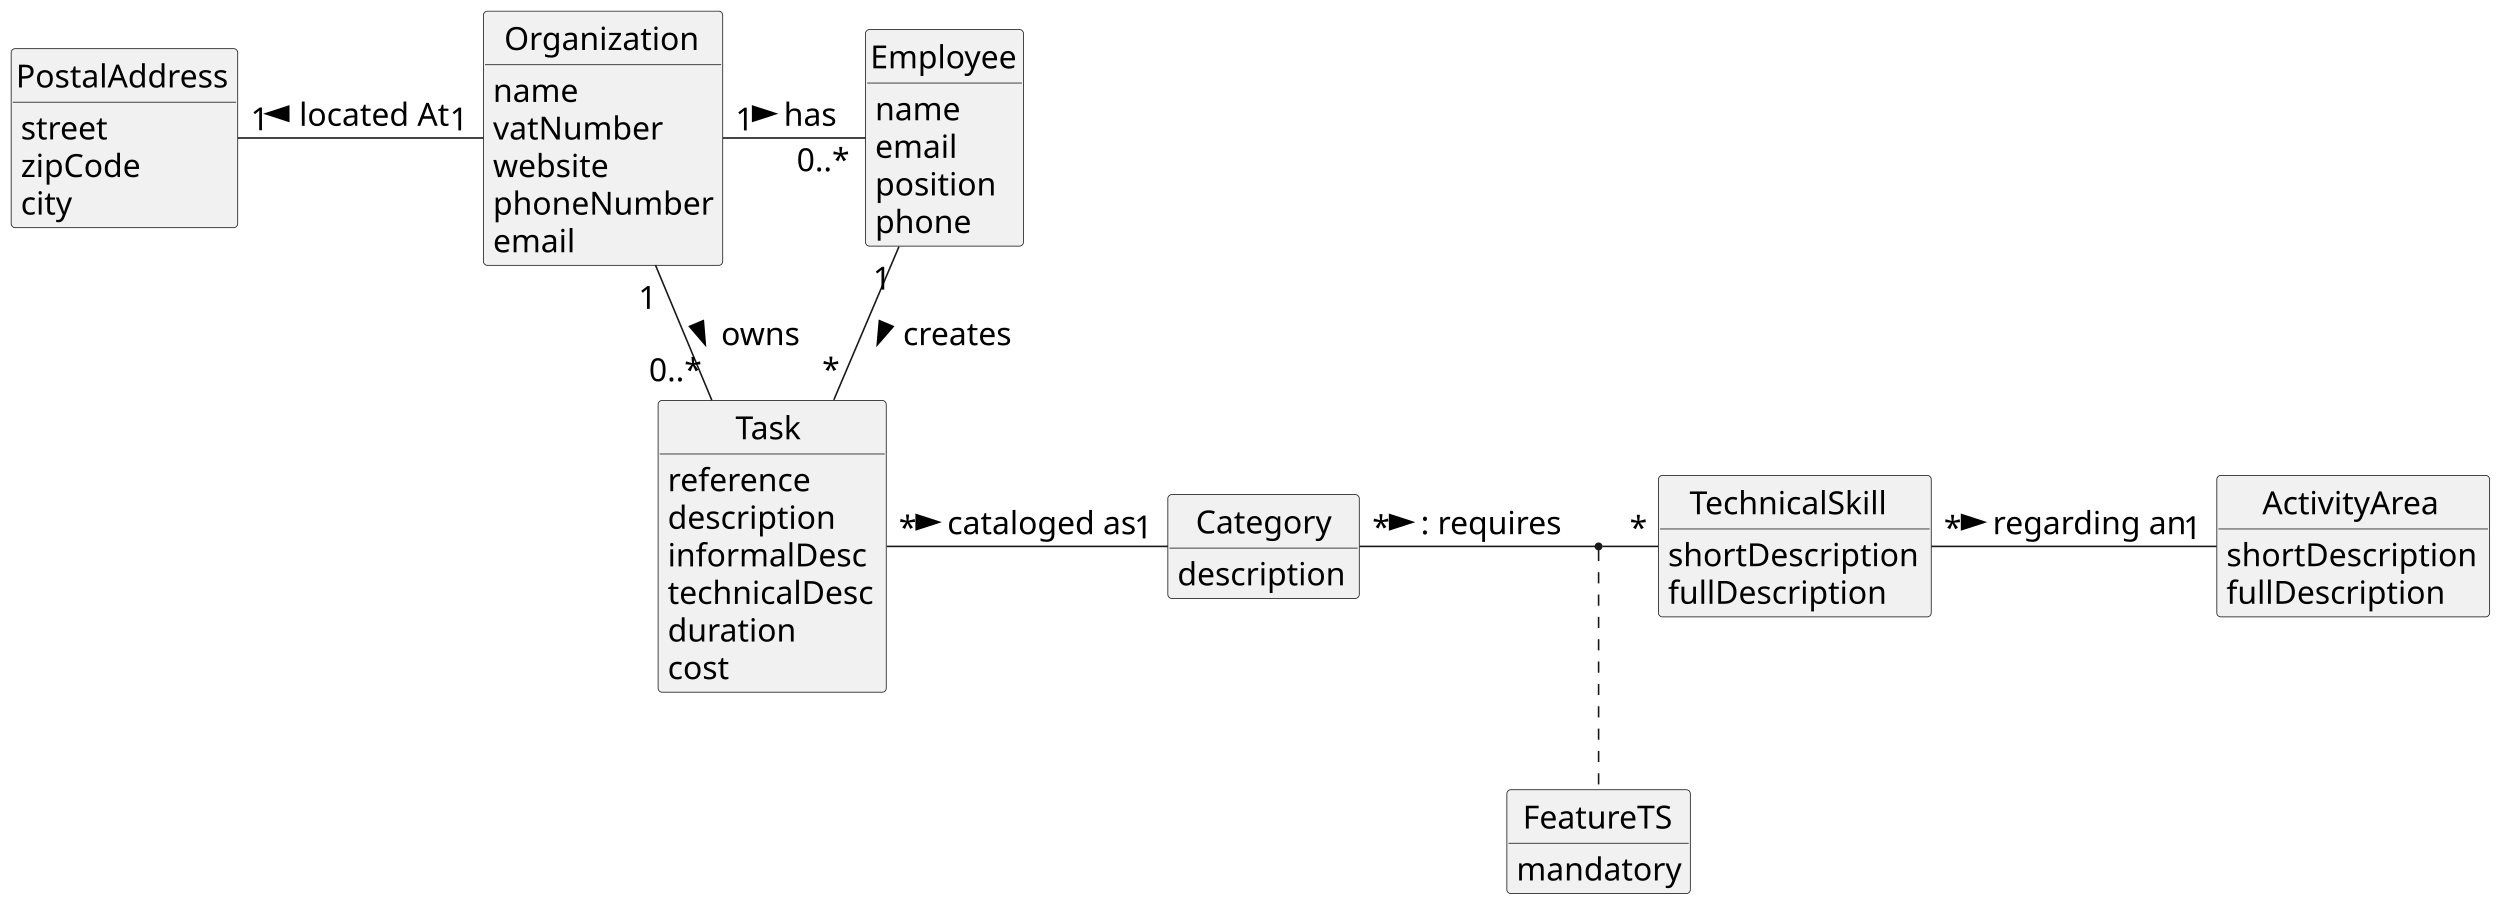
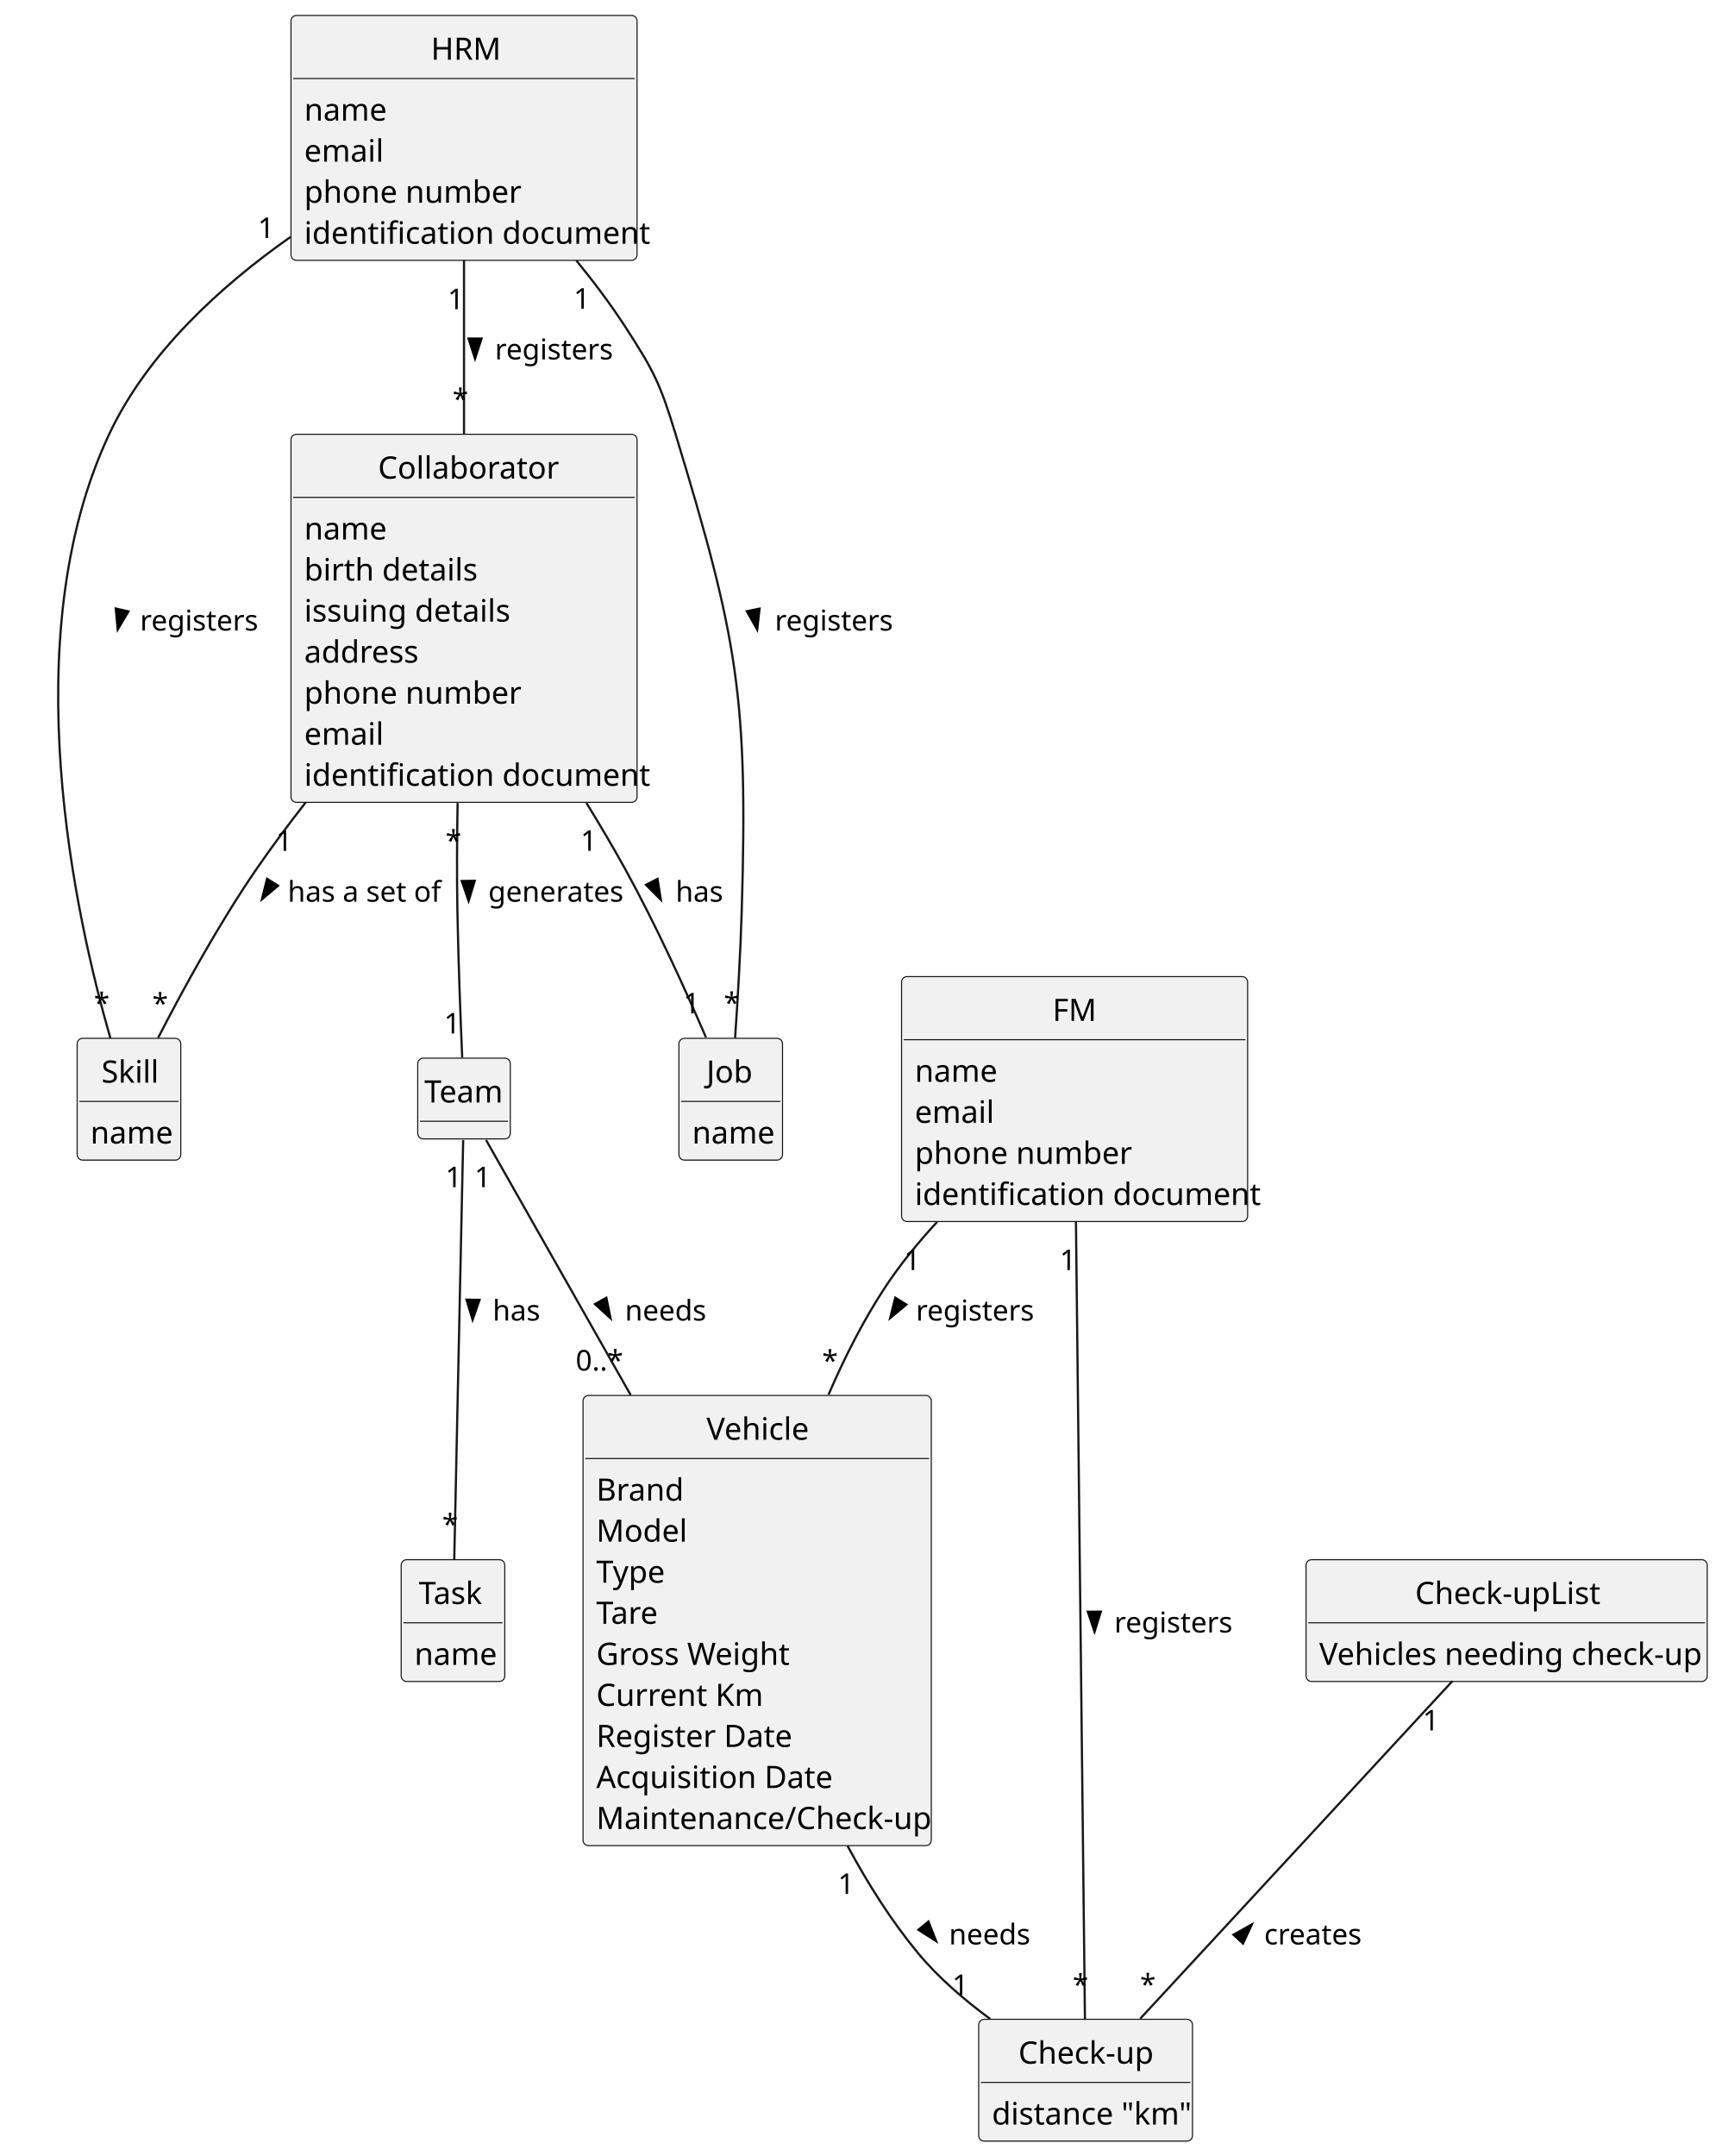
- <svg xmlns="http://www.w3.org/2000/svg" contentStyleType="text/css" height="567px" preserveAspectRatio="none" style="width:1567px;height:567px;background:#FFFFFF;" version="1.1" viewBox="0 0 1567 567" width="1567px" zoomAndPan="magnify">
+ <svg xmlns="http://www.w3.org/2000/svg" contentStyleType="text/css" height="978px" preserveAspectRatio="none" style="width:781px;height:978px;background:#FFFFFF;" version="1.1" viewBox="0 0 781 978" width="781px" zoomAndPan="magnify">
  <defs />
  <g>
-     <g id="elem_Organization">
-       <rect codeLine="16" fill="#F1F1F1" height="159.328" id="Organization" rx="2.5" ry="2.5" style="stroke:#181818;stroke-width:0.5;" width="150" x="303" y="7" />
-       <text fill="#000000" font-family="sans-serif" font-size="20" lengthAdjust="spacing" textLength="124" x="316" y="31.336">Organization</text>
-       <line style="stroke:#181818;stroke-width:0.5;" x1="304" x2="452" y1="40.555" y2="40.555" />
-       <text fill="#000000" font-family="sans-serif" font-size="20" lengthAdjust="spacing" textLength="53" x="309" y="63.891">name</text>
-       <text fill="#000000" font-family="sans-serif" font-size="20" lengthAdjust="spacing" textLength="106" x="309" y="87.445">vatNumber</text>
-       <text fill="#000000" font-family="sans-serif" font-size="20" lengthAdjust="spacing" textLength="73" x="309" y="111">website</text>
-       <text fill="#000000" font-family="sans-serif" font-size="20" lengthAdjust="spacing" textLength="138" x="309" y="134.555">phoneNumber</text>
-       <text fill="#000000" font-family="sans-serif" font-size="20" lengthAdjust="spacing" textLength="53" x="309" y="158.109">email</text>
+     <g id="elem_HRM">
+       <rect codeLine="16" fill="#F1F1F1" height="111.106" id="HRM" rx="2.5" ry="2.5" style="stroke:#181818;stroke-width:0.5;" width="157" x="132.01" y="7" />
+       <text fill="#000000" font-family="sans-serif" font-size="14" lengthAdjust="spacing" textLength="30" x="195.51" y="27.107">HRM</text>
+       <line style="stroke:#181818;stroke-width:0.5;" x1="133.01" x2="288.01" y1="35.621" y2="35.621" />
+       <text fill="#000000" font-family="sans-serif" font-size="14" lengthAdjust="spacing" textLength="35" x="138.01" y="54.728">name</text>
+       <text fill="#000000" font-family="sans-serif" font-size="14" lengthAdjust="spacing" textLength="33" x="138.01" y="73.35">email</text>
+       <text fill="#000000" font-family="sans-serif" font-size="14" lengthAdjust="spacing" textLength="92" x="138.01" y="91.971">phone number</text>
+       <text fill="#000000" font-family="sans-serif" font-size="14" lengthAdjust="spacing" textLength="145" x="138.01" y="110.592">identification document</text>
+     </g>
+     <g id="elem_FM">
+       <rect codeLine="23" fill="#F1F1F1" height="111.106" id="FM" rx="2.5" ry="2.5" style="stroke:#181818;stroke-width:0.5;" width="157" x="409.01" y="443" />
+       <text fill="#000000" font-family="sans-serif" font-size="14" lengthAdjust="spacing" textLength="20" x="477.51" y="463.107">FM</text>
+       <line style="stroke:#181818;stroke-width:0.5;" x1="410.01" x2="565.01" y1="471.621" y2="471.621" />
+       <text fill="#000000" font-family="sans-serif" font-size="14" lengthAdjust="spacing" textLength="35" x="415.01" y="490.728">name</text>
+       <text fill="#000000" font-family="sans-serif" font-size="14" lengthAdjust="spacing" textLength="33" x="415.01" y="509.35">email</text>
+       <text fill="#000000" font-family="sans-serif" font-size="14" lengthAdjust="spacing" textLength="92" x="415.01" y="527.971">phone number</text>
+       <text fill="#000000" font-family="sans-serif" font-size="14" lengthAdjust="spacing" textLength="145" x="415.01" y="546.592">identification document</text>
+     </g>
+     <g id="elem_Skill">
+       <rect codeLine="30" fill="#F1F1F1" height="55.242" id="Skill" rx="2.5" ry="2.5" style="stroke:#181818;stroke-width:0.5;" width="47" x="35.01" y="471" />
+       <text fill="#000000" font-family="sans-serif" font-size="14" lengthAdjust="spacing" textLength="25" x="46.01" y="491.107">Skill</text>
+       <line style="stroke:#181818;stroke-width:0.5;" x1="36.01" x2="81.01" y1="499.621" y2="499.621" />
+       <text fill="#000000" font-family="sans-serif" font-size="14" lengthAdjust="spacing" textLength="35" x="41.01" y="518.729">name</text>
+     </g>
+     <g id="elem_Job">
+       <rect codeLine="34" fill="#F1F1F1" height="55.242" id="Job" rx="2.5" ry="2.5" style="stroke:#181818;stroke-width:0.5;" width="47" x="308.01" y="471" />
+       <text fill="#000000" font-family="sans-serif" font-size="14" lengthAdjust="spacing" textLength="22" x="320.51" y="491.107">Job</text>
+       <line style="stroke:#181818;stroke-width:0.5;" x1="309.01" x2="354.01" y1="499.621" y2="499.621" />
+       <text fill="#000000" font-family="sans-serif" font-size="14" lengthAdjust="spacing" textLength="35" x="314.01" y="518.729">name</text>
+     </g>
+     <g id="elem_Collaborator">
+       <rect codeLine="38" fill="#F1F1F1" height="166.969" id="Collaborator" rx="2.5" ry="2.5" style="stroke:#181818;stroke-width:0.5;" width="157" x="132.01" y="197" />
+       <text fill="#000000" font-family="sans-serif" font-size="14" lengthAdjust="spacing" textLength="78" x="171.51" y="217.107">Collaborator</text>
+       <line style="stroke:#181818;stroke-width:0.5;" x1="133.01" x2="288.01" y1="225.621" y2="225.621" />
+       <text fill="#000000" font-family="sans-serif" font-size="14" lengthAdjust="spacing" textLength="35" x="138.01" y="244.728">name</text>
+       <text fill="#000000" font-family="sans-serif" font-size="14" lengthAdjust="spacing" textLength="73" x="138.01" y="263.35">birth details</text>
+       <text fill="#000000" font-family="sans-serif" font-size="14" lengthAdjust="spacing" textLength="89" x="138.01" y="281.971">issuing details</text>
+       <text fill="#000000" font-family="sans-serif" font-size="14" lengthAdjust="spacing" textLength="51" x="138.01" y="300.592">address</text>
+       <text fill="#000000" font-family="sans-serif" font-size="14" lengthAdjust="spacing" textLength="92" x="138.01" y="319.213">phone number</text>
+       <text fill="#000000" font-family="sans-serif" font-size="14" lengthAdjust="spacing" textLength="33" x="138.01" y="337.834">email</text>
+       <text fill="#000000" font-family="sans-serif" font-size="14" lengthAdjust="spacing" textLength="145" x="138.01" y="356.455">identification document</text>
+     </g>
+     <g id="elem_Team">
+       <rect codeLine="48" fill="#F1F1F1" height="36.621" id="Team" rx="2.5" ry="2.5" style="stroke:#181818;stroke-width:0.5;" width="42" x="189.51" y="480" />
+       <text fill="#000000" font-family="sans-serif" font-size="14" lengthAdjust="spacing" textLength="36" x="192.51" y="500.107">Team</text>
+       <line style="stroke:#181818;stroke-width:0.5;" x1="190.51" x2="230.51" y1="508.621" y2="508.621" />
    </g>
    <g id="elem_Task">
-       <rect codeLine="24" fill="#F1F1F1" height="182.883" id="Task" rx="2.5" ry="2.5" style="stroke:#181818;stroke-width:0.5;" width="143" x="412.5" y="251" />
-       <text fill="#000000" font-family="sans-serif" font-size="20" lengthAdjust="spacing" textLength="46" x="461" y="275.336">Task</text>
-       <line style="stroke:#181818;stroke-width:0.5;" x1="413.5" x2="554.5" y1="284.555" y2="284.555" />
-       <text fill="#000000" font-family="sans-serif" font-size="20" lengthAdjust="spacing" textLength="89" x="418.5" y="307.891">reference</text>
-       <text fill="#000000" font-family="sans-serif" font-size="20" lengthAdjust="spacing" textLength="108" x="418.5" y="331.445">description</text>
-       <text fill="#000000" font-family="sans-serif" font-size="20" lengthAdjust="spacing" textLength="127" x="418.5" y="355">informalDesc</text>
-       <text fill="#000000" font-family="sans-serif" font-size="20" lengthAdjust="spacing" textLength="131" x="418.5" y="378.555">technicalDesc</text>
-       <text fill="#000000" font-family="sans-serif" font-size="20" lengthAdjust="spacing" textLength="81" x="418.5" y="402.109">duration</text>
-       <text fill="#000000" font-family="sans-serif" font-size="20" lengthAdjust="spacing" textLength="39" x="418.5" y="425.664">cost</text>
+       <rect codeLine="50" fill="#F1F1F1" height="55.242" id="Task" rx="2.5" ry="2.5" style="stroke:#181818;stroke-width:0.5;" width="47" x="182.01" y="707.5" />
+       <text fill="#000000" font-family="sans-serif" font-size="14" lengthAdjust="spacing" textLength="31" x="190.01" y="727.607">Task</text>
+       <line style="stroke:#181818;stroke-width:0.5;" x1="183.01" x2="228.01" y1="736.121" y2="736.121" />
+       <text fill="#000000" font-family="sans-serif" font-size="14" lengthAdjust="spacing" textLength="35" x="188.01" y="755.229">name</text>
    </g>
-     <g id="elem_Category">
-       <rect codeLine="33" fill="#F1F1F1" height="65.109" id="Category" rx="2.5" ry="2.5" style="stroke:#181818;stroke-width:0.5;" width="120" x="732" y="310" />
-       <text fill="#000000" font-family="sans-serif" font-size="20" lengthAdjust="spacing" textLength="85" x="749.5" y="334.336">Category</text>
-       <line style="stroke:#181818;stroke-width:0.5;" x1="733" x2="851" y1="343.555" y2="343.555" />
-       <text fill="#000000" font-family="sans-serif" font-size="20" lengthAdjust="spacing" textLength="108" x="738" y="366.891">description</text>
+     <g id="elem_Vehicle">
+       <rect codeLine="54" fill="#F1F1F1" height="204.211" id="Vehicle" rx="2.5" ry="2.5" style="stroke:#181818;stroke-width:0.5;" width="158" x="264.51" y="633" />
+       <text fill="#000000" font-family="sans-serif" font-size="14" lengthAdjust="spacing" textLength="46" x="320.51" y="653.107">Vehicle</text>
+       <line style="stroke:#181818;stroke-width:0.5;" x1="265.51" x2="421.51" y1="661.621" y2="661.621" />
+       <text fill="#000000" font-family="sans-serif" font-size="14" lengthAdjust="spacing" textLength="38" x="270.51" y="680.729">Brand</text>
+       <text fill="#000000" font-family="sans-serif" font-size="14" lengthAdjust="spacing" textLength="38" x="270.51" y="699.35">Model</text>
+       <text fill="#000000" font-family="sans-serif" font-size="14" lengthAdjust="spacing" textLength="32" x="270.51" y="717.971">Type</text>
+       <text fill="#000000" font-family="sans-serif" font-size="14" lengthAdjust="spacing" textLength="30" x="270.51" y="736.592">Tare</text>
+       <text fill="#000000" font-family="sans-serif" font-size="14" lengthAdjust="spacing" textLength="86" x="270.51" y="755.213">Gross Weight</text>
+       <text fill="#000000" font-family="sans-serif" font-size="14" lengthAdjust="spacing" textLength="72" x="270.51" y="773.834">Current Km</text>
+       <text fill="#000000" font-family="sans-serif" font-size="14" lengthAdjust="spacing" textLength="87" x="270.51" y="792.455">Register Date</text>
+       <text fill="#000000" font-family="sans-serif" font-size="14" lengthAdjust="spacing" textLength="102" x="270.51" y="811.076">Acquisition Date</text>
+       <text fill="#000000" font-family="sans-serif" font-size="14" lengthAdjust="spacing" textLength="146" x="270.51" y="829.697">Maintenance/Check-up</text>
    </g>
-     <g id="elem_Employee">
-       <rect codeLine="37" fill="#F1F1F1" height="135.773" id="Employee" rx="2.5" ry="2.5" style="stroke:#181818;stroke-width:0.5;" width="99" x="542.5" y="18.5" />
-       <text fill="#000000" font-family="sans-serif" font-size="20" lengthAdjust="spacing" textLength="93" x="545.5" y="42.836">Employee</text>
-       <line style="stroke:#181818;stroke-width:0.5;" x1="543.5" x2="640.5" y1="52.055" y2="52.055" />
-       <text fill="#000000" font-family="sans-serif" font-size="20" lengthAdjust="spacing" textLength="53" x="548.5" y="75.391">name</text>
-       <text fill="#000000" font-family="sans-serif" font-size="20" lengthAdjust="spacing" textLength="53" x="548.5" y="98.945">email</text>
-       <text fill="#000000" font-family="sans-serif" font-size="20" lengthAdjust="spacing" textLength="78" x="548.5" y="122.5">position</text>
-       <text fill="#000000" font-family="sans-serif" font-size="20" lengthAdjust="spacing" textLength="60" x="548.5" y="146.055">phone</text>
+     <g id="elem_Check-up">
+       <rect codeLine="66" fill="#F1F1F1" height="55.242" id="Check-up" rx="2.5" ry="2.5" style="stroke:#181818;stroke-width:0.5;" width="97" x="444.01" y="916" />
+       <text fill="#000000" font-family="sans-serif" font-size="14" lengthAdjust="spacing" textLength="61" x="462.01" y="936.107">Check-up</text>
+       <line style="stroke:#181818;stroke-width:0.5;" x1="445.01" x2="540.01" y1="944.621" y2="944.621" />
+       <text fill="#000000" font-family="sans-serif" font-size="14" lengthAdjust="spacing" textLength="85" x="450.01" y="963.729">distance "km"</text>
    </g>
-     <g id="elem_TechnicalSkill">
-       <rect codeLine="44" fill="#F1F1F1" height="88.664" id="TechnicalSkill" rx="2.5" ry="2.5" style="stroke:#181818;stroke-width:0.5;" width="171" x="1039.5" y="298" />
-       <text fill="#000000" font-family="sans-serif" font-size="20" lengthAdjust="spacing" textLength="132" x="1059" y="322.336">TechnicalSkill</text>
-       <line style="stroke:#181818;stroke-width:0.5;" x1="1040.5" x2="1209.5" y1="331.555" y2="331.555" />
-       <text fill="#000000" font-family="sans-serif" font-size="20" lengthAdjust="spacing" textLength="159" x="1045.5" y="354.891">shortDescription</text>
-       <text fill="#000000" font-family="sans-serif" font-size="20" lengthAdjust="spacing" textLength="141" x="1045.5" y="378.445">fullDescription</text>
+     <g id="elem_Check-upList">
+       <rect codeLine="70" fill="#F1F1F1" height="55.242" id="Check-upList" rx="2.5" ry="2.5" style="stroke:#181818;stroke-width:0.5;" width="182" x="592.51" y="707.5" />
+       <text fill="#000000" font-family="sans-serif" font-size="14" lengthAdjust="spacing" textLength="83" x="642.01" y="727.607">Check-upList</text>
+       <line style="stroke:#181818;stroke-width:0.5;" x1="593.51" x2="773.51" y1="736.121" y2="736.121" />
+       <text fill="#000000" font-family="sans-serif" font-size="14" lengthAdjust="spacing" textLength="170" x="598.51" y="755.229">Vehicles needing check-up</text>
    </g>
-     <g id="elem_ActivityArea">
-       <rect codeLine="49" fill="#F1F1F1" height="88.664" id="ActivityArea" rx="2.5" ry="2.5" style="stroke:#181818;stroke-width:0.5;" width="171" x="1389.5" y="298" />
-       <text fill="#000000" font-family="sans-serif" font-size="20" lengthAdjust="spacing" textLength="114" x="1418" y="322.336">ActivityArea</text>
-       <line style="stroke:#181818;stroke-width:0.5;" x1="1390.5" x2="1559.5" y1="331.555" y2="331.555" />
-       <text fill="#000000" font-family="sans-serif" font-size="20" lengthAdjust="spacing" textLength="159" x="1395.5" y="354.891">shortDescription</text>
-       <text fill="#000000" font-family="sans-serif" font-size="20" lengthAdjust="spacing" textLength="141" x="1395.5" y="378.445">fullDescription</text>
+     <g id="link_HRM_Skill">
+       <path codeLine="74" d="M131.83,107.46 C100.08,129.77 66.88,160.03 49.51,197 C6,289.59 34.39,416.55 50.09,470.97 " fill="none" id="HRM-Skill" style="stroke:#181818;stroke-width:1.0;" />
+       <polygon fill="#000000" points="53.413,285.524,58.265,277.344,52.53,276.054,53.413,285.524" style="stroke:#000000;stroke-width:1.0;" />
+       <text fill="#000000" font-family="sans-serif" font-size="13" lengthAdjust="spacing" textLength="50" x="63.51" y="286.028">registers</text>
+       <text fill="#000000" font-family="sans-serif" font-size="13" lengthAdjust="spacing" textLength="7" x="116.997" y="107.972">1</text>
+       <text fill="#000000" font-family="sans-serif" font-size="13" lengthAdjust="spacing" textLength="5" x="42.565" y="459.672">*</text>
    </g>
-     <g id="elem_FeatureTS">
-       <rect codeLine="54" fill="#F1F1F1" height="65.109" id="FeatureTS" rx="2.5" ry="2.5" style="stroke:#181818;stroke-width:0.5;" width="115" x="944.5" y="495" />
-       <text fill="#000000" font-family="sans-serif" font-size="20" lengthAdjust="spacing" textLength="95" x="954.5" y="519.336">FeatureTS</text>
-       <line style="stroke:#181818;stroke-width:0.5;" x1="945.5" x2="1058.5" y1="528.555" y2="528.555" />
-       <text fill="#000000" font-family="sans-serif" font-size="20" lengthAdjust="spacing" textLength="103" x="950.5" y="551.891">mandatory</text>
+     <g id="link_HRM_Job">
+       <path codeLine="75" d="M261.46,118.16 C269.31,127.76 276.96,137.92 283.51,148 C296.61,168.18 299.51,173.98 306.51,197 C334.69,289.73 339.37,316.12 336.51,413 C335.94,432.39 334.62,454.25 333.49,470.88 " fill="none" id="HRM-Job" style="stroke:#181818;stroke-width:1.0;" />
+       <polygon fill="#000000" points="343.51,285.544,344.58,276.094,338.821,277.27,343.51,285.544" style="stroke:#000000;stroke-width:1.0;" />
+       <text fill="#000000" font-family="sans-serif" font-size="13" lengthAdjust="spacing" textLength="50" x="351.51" y="286.028">registers</text>
+       <text fill="#000000" font-family="sans-serif" font-size="13" lengthAdjust="spacing" textLength="7" x="260.243" y="140.019">1</text>
+       <text fill="#000000" font-family="sans-serif" font-size="13" lengthAdjust="spacing" textLength="5" x="328.37" y="459.561">*</text>
    </g>
-     <g id="elem_PostalAddress">
-       <rect codeLine="63" fill="#F1F1F1" height="112.219" id="PostalAddress" rx="2.5" ry="2.5" style="stroke:#181818;stroke-width:0.5;" width="142" x="7" y="30.5" />
-       <text fill="#000000" font-family="sans-serif" font-size="20" lengthAdjust="spacing" textLength="136" x="10" y="54.836">PostalAddress</text>
-       <line style="stroke:#181818;stroke-width:0.5;" x1="8" x2="148" y1="64.055" y2="64.055" />
-       <text fill="#000000" font-family="sans-serif" font-size="20" lengthAdjust="spacing" textLength="54" x="13" y="87.391">street</text>
-       <text fill="#000000" font-family="sans-serif" font-size="20" lengthAdjust="spacing" textLength="80" x="13" y="110.945">zipCode</text>
-       <text fill="#000000" font-family="sans-serif" font-size="20" lengthAdjust="spacing" textLength="33" x="13" y="134.5">city</text>
+     <g id="link_HRM_Collaborator">
+       <path codeLine="76" d="M210.51,118.01 C210.51,141.88 210.51,170.41 210.51,196.81 " fill="none" id="HRM-Collaborator" style="stroke:#181818;stroke-width:1.0;" />
+       <polygon fill="#000000" points="215.51,162.645,218.449,153.6,212.571,153.6,215.51,162.645" style="stroke:#000000;stroke-width:1.0;" />
+       <text fill="#000000" font-family="sans-serif" font-size="13" lengthAdjust="spacing" textLength="50" x="224.51" y="163.028">registers</text>
+       <text fill="#000000" font-family="sans-serif" font-size="13" lengthAdjust="spacing" textLength="7" x="203.062" y="140.251">1</text>
+       <text fill="#000000" font-family="sans-serif" font-size="13" lengthAdjust="spacing" textLength="5" x="205.287" y="185.642">*</text>
    </g>
-     <ellipse cx="1002" cy="342.5" fill="#181818" rx="2" ry="2" style="stroke:#181818;stroke-width:1.0;" />
-     <g id="link_Organization_Employee">
-       <path codeLine="70" d="M453.15,86.5 C482.77,86.5 515.99,86.5 542.5,86.5 " fill="none" id="Organization-Employee" style="stroke:#181818;stroke-width:1.0;" />
-       <polygon fill="#000000" points="486.25,71.277,471.778,66.575,471.778,75.98,486.25,71.277" style="stroke:#000000;stroke-width:1.0;" />
-       <text fill="#000000" font-family="sans-serif" font-size="20" lengthAdjust="spacing" textLength="33" x="491.25" y="78.836">has</text>
-       <text fill="#000000" font-family="sans-serif" font-size="20" lengthAdjust="spacing" textLength="13" x="460.932" y="81.751">1</text>
-       <text fill="#000000" font-family="sans-serif" font-size="20" lengthAdjust="spacing" textLength="35" x="499.334" y="107.285">0..*</text>
+     <g id="link_Collaborator_Skill">
+       <path codeLine="77" d="M138.67,364.01 C130.92,373.91 123.37,384.05 116.51,394 C99.33,418.93 82.75,449.36 71.75,470.75 " fill="none" id="Collaborator-Skill" style="stroke:#181818;stroke-width:1.0;" />
+       <polygon fill="#000000" points="118.854,407.882,126.149,401.779,121.169,398.657,118.854,407.882" style="stroke:#000000;stroke-width:1.0;" />
+       <text fill="#000000" font-family="sans-serif" font-size="13" lengthAdjust="spacing" textLength="68" x="130.51" y="409.028">has a set of</text>
+       <text fill="#000000" font-family="sans-serif" font-size="13" lengthAdjust="spacing" textLength="7" x="125.195" y="385.959">1</text>
+       <text fill="#000000" font-family="sans-serif" font-size="13" lengthAdjust="spacing" textLength="5" x="69.099" y="459.854">*</text>
    </g>
-     <g id="link_Organization_Task">
-       <path codeLine="71" d="M410.81,166.13 C422,192.94 434.6,223.13 446.15,250.8 " fill="none" id="Organization-Task" style="stroke:#181818;stroke-width:1.0;" />
-       <polygon fill="#000000" points="442.081,216.16,440.846,200.993,432.168,204.616,442.081,216.16" style="stroke:#000000;stroke-width:1.0;" />
-       <text fill="#000000" font-family="sans-serif" font-size="20" lengthAdjust="spacing" textLength="49" x="452" y="216.336">owns</text>
-       <text fill="#000000" font-family="sans-serif" font-size="20" lengthAdjust="spacing" textLength="13" x="400.153" y="193.592">1</text>
-       <text fill="#000000" font-family="sans-serif" font-size="20" lengthAdjust="spacing" textLength="35" x="406.739" y="238.939">0..*</text>
+     <g id="link_Collaborator_Job">
+       <path codeLine="78" d="M266.06,364.25 C272.16,374.15 278.1,384.22 283.51,394 C297.5,419.31 311.14,449.41 320.29,470.61 " fill="none" id="Collaborator-Job" style="stroke:#181818;stroke-width:1.0;" />
+       <polygon fill="#000000" points="299.781,408.1,298.291,398.707,293.054,401.377,299.781,408.1" style="stroke:#000000;stroke-width:1.0;" />
+       <text fill="#000000" font-family="sans-serif" font-size="13" lengthAdjust="spacing" textLength="21" x="306.51" y="409.028">has</text>
+       <text fill="#000000" font-family="sans-serif" font-size="13" lengthAdjust="spacing" textLength="7" x="263.37" y="385.931">1</text>
+       <text fill="#000000" font-family="sans-serif" font-size="13" lengthAdjust="spacing" textLength="7" x="310.07" y="459.683">1</text>
    </g>
-     <g id="link_Employee_Task">
-       <path codeLine="73" d="M563.48,154.57 C550.98,183.96 536.12,218.92 522.65,250.6 " fill="none" id="Employee-Task" style="stroke:#181818;stroke-width:1.0;" />
-       <polygon fill="#000000" points="549.87,216.139,559.86,204.661,551.205,200.981,549.87,216.139" style="stroke:#000000;stroke-width:1.0;" />
-       <text fill="#000000" font-family="sans-serif" font-size="20" lengthAdjust="spacing" textLength="68" x="566" y="216.336">creates</text>
-       <text fill="#000000" font-family="sans-serif" font-size="20" lengthAdjust="spacing" textLength="13" x="547.142" y="181.527">1</text>
-       <text fill="#000000" font-family="sans-serif" font-size="20" lengthAdjust="spacing" textLength="10" x="515.332" y="238.723">*</text>
+     <g id="link_Collaborator_Team">
+       <path codeLine="79" d="M207.6,364.27 C207.32,380.43 207.23,397.25 207.51,413 C207.92,436.04 208.95,462.6 209.69,479.7 " fill="none" id="Collaborator-Team" style="stroke:#181818;stroke-width:1.0;" />
+       <polygon fill="#000000" points="212.601,408.645,215.375,399.548,209.498,399.654,212.601,408.645" style="stroke:#000000;stroke-width:1.0;" />
+       <text fill="#000000" font-family="sans-serif" font-size="13" lengthAdjust="spacing" textLength="57" x="221.51" y="409.028">generates</text>
+       <text fill="#000000" font-family="sans-serif" font-size="13" lengthAdjust="spacing" textLength="5" x="202.152" y="385.953">*</text>
+       <text fill="#000000" font-family="sans-serif" font-size="13" lengthAdjust="spacing" textLength="7" x="201.421" y="468.807">1</text>
    </g>
-     <g id="link_Task_Category">
-       <path codeLine="75" d="M555.82,342.5 C609.33,342.5 681.55,342.5 731.99,342.5 " fill="none" id="Task-Category" style="stroke:#181818;stroke-width:1.0;" />
-       <polygon fill="#000000" points="588.75,327.277,574.278,322.575,574.278,331.98,588.75,327.277" style="stroke:#000000;stroke-width:1.0;" />
-       <text fill="#000000" font-family="sans-serif" font-size="20" lengthAdjust="spacing" textLength="120" x="593.75" y="334.836">cataloged as</text>
-       <text fill="#000000" font-family="sans-serif" font-size="20" lengthAdjust="spacing" textLength="10" x="563.382" y="337.737">*</text>
-       <text fill="#000000" font-family="sans-serif" font-size="20" lengthAdjust="spacing" textLength="13" x="710.884" y="337.462">1</text>
+     <g id="link_Team_Task">
+       <path codeLine="80" d="M210.13,517.13 C209.26,557.92 207.11,659.04 206.08,707.4 " fill="none" id="Team-Task" style="stroke:#181818;stroke-width:1.0;" />
+       <polygon fill="#000000" points="214.404,598.644,217.534,589.664,211.658,589.539,214.404,598.644" style="stroke:#000000;stroke-width:1.0;" />
+       <text fill="#000000" font-family="sans-serif" font-size="13" lengthAdjust="spacing" textLength="21" x="223.51" y="599.028">has</text>
+       <text fill="#000000" font-family="sans-serif" font-size="13" lengthAdjust="spacing" textLength="7" x="202.087" y="538.539">1</text>
+       <text fill="#000000" font-family="sans-serif" font-size="13" lengthAdjust="spacing" textLength="5" x="200.634" y="696.086">*</text>
    </g>
-     <g id="link_TechnicalSkill_ActivityArea">
-       <path codeLine="76" d="M1210.62,342.5 C1264.96,342.5 1335.01,342.5 1389.35,342.5 " fill="none" id="TechnicalSkill-ActivityArea" style="stroke:#181818;stroke-width:1.0;" />
-       <polygon fill="#000000" points="1244,327.277,1229.528,322.575,1229.528,331.98,1244,327.277" style="stroke:#000000;stroke-width:1.0;" />
-       <text fill="#000000" font-family="sans-serif" font-size="20" lengthAdjust="spacing" textLength="122" x="1249" y="334.836">regarding an</text>
-       <text fill="#000000" font-family="sans-serif" font-size="20" lengthAdjust="spacing" textLength="10" x="1218.408" y="337.886">*</text>
-       <text fill="#000000" font-family="sans-serif" font-size="20" lengthAdjust="spacing" textLength="13" x="1368.431" y="337.886">1</text>
+     <g id="link_FM_Vehicle">
+       <path codeLine="81" d="M425.16,554.27 C416.52,563.63 408.29,573.68 401.51,584 C391.69,598.93 383.16,615.77 375.88,632.63 " fill="none" id="FM-Vehicle" style="stroke:#181818;stroke-width:1.0;" />
+       <polygon fill="#000000" points="403.848,597.878,411.151,591.786,406.176,588.657,403.848,597.878" style="stroke:#000000;stroke-width:1.0;" />
+       <text fill="#000000" font-family="sans-serif" font-size="13" lengthAdjust="spacing" textLength="50" x="415.51" y="599.028">registers</text>
+       <text fill="#000000" font-family="sans-serif" font-size="13" lengthAdjust="spacing" textLength="7" x="410.135" y="576.143">1</text>
+       <text fill="#000000" font-family="sans-serif" font-size="13" lengthAdjust="spacing" textLength="5" x="372.98" y="621.866">*</text>
    </g>
-     <g id="link_Category_apoint16">
-       <path d="M852.18,342.5 C908.41,342.5 985.77,342.5 999.78,342.5 " fill="none" id="Category-apoint16" style="stroke:#181818;stroke-width:1.0;" />
-       <polygon fill="#000000" points="885.5,327.277,871.028,322.575,871.028,331.98,885.5,327.277" style="stroke:#000000;stroke-width:1.0;" />
-       <text fill="#000000" font-family="sans-serif" font-size="20" lengthAdjust="spacing" textLength="91" x="890.5" y="334.836">: requires</text>
-       <text fill="#000000" font-family="sans-serif" font-size="20" lengthAdjust="spacing" textLength="10" x="860.124" y="337.462">*</text>
+     <g id="link_FM_Check-up">
+       <path codeLine="82" d="M488.13,554.26 C489.21,650.1 491.41,844.79 492.21,915.81 " fill="none" id="FM-Check-up" style="stroke:#181818;stroke-width:1.0;" />
+       <polygon fill="#000000" points="496.566,740.145,499.403,731.067,493.526,731.134,496.566,740.145" style="stroke:#000000;stroke-width:1.0;" />
+       <text fill="#000000" font-family="sans-serif" font-size="13" lengthAdjust="spacing" textLength="50" x="505.51" y="740.528">registers</text>
+       <text fill="#000000" font-family="sans-serif" font-size="13" lengthAdjust="spacing" textLength="7" x="480.779" y="576.131">1</text>
+       <text fill="#000000" font-family="sans-serif" font-size="13" lengthAdjust="spacing" textLength="5" x="486.598" y="904.927">*</text>
    </g>
-     <g id="link_apoint16_TechnicalSkill">
-       <path d="M1004.4,342.5 C1016.02,342.5 1027.64,342.5 1039.26,342.5 " fill="none" id="apoint16-TechnicalSkill" style="stroke:#181818;stroke-width:1.0;" />
-       <text fill="#000000" font-family="sans-serif" font-size="20" lengthAdjust="spacing" textLength="10" x="1021.462" y="337.886">*</text>
+     <g id="link_Vehicle_Check-up">
+       <path codeLine="83" d="M384.5,837.31 C393.71,854.45 404.4,871.4 416.51,886 C425.74,897.14 437.61,907.29 449.21,915.83 " fill="none" id="Vehicle-Check-up" style="stroke:#181818;stroke-width:1.0;" />
+       <polygon fill="#000000" points="424.69,880.504,421.205,871.655,416.669,875.393,424.69,880.504" style="stroke:#000000;stroke-width:1.0;" />
+       <text fill="#000000" font-family="sans-serif" font-size="13" lengthAdjust="spacing" textLength="35" x="430.51" y="882.028">needs</text>
+       <text fill="#000000" font-family="sans-serif" font-size="13" lengthAdjust="spacing" textLength="7" x="380.136" y="859.133">1</text>
+       <text fill="#000000" font-family="sans-serif" font-size="13" lengthAdjust="spacing" textLength="7" x="431.973" y="904.952">1</text>
    </g>
-     <g id="link_apoint16_FeatureTS">
-       <path d="M1002,344.67 C1002,355.93 1002,445.87 1002,494.9 " fill="none" id="apoint16-FeatureTS" style="stroke:#181818;stroke-width:1.0;stroke-dasharray:7.0,7.0;" />
+     <g id="link_Team_Vehicle">
+       <path codeLine="84" d="M220.51,517.13 C234.55,541.89 261.2,588.88 286.12,632.81 " fill="none" id="Team-Vehicle" style="stroke:#181818;stroke-width:1.0;" />
+       <polygon fill="#000000" points="276.977,597.995,275.071,588.677,269.958,591.577,276.977,597.995" style="stroke:#000000;stroke-width:1.0;" />
+       <text fill="#000000" font-family="sans-serif" font-size="13" lengthAdjust="spacing" textLength="35" x="283.51" y="599.028">needs</text>
+       <text fill="#000000" font-family="sans-serif" font-size="13" lengthAdjust="spacing" textLength="7" x="215.257" y="538.539">1</text>
+       <text fill="#000000" font-family="sans-serif" font-size="13" lengthAdjust="spacing" textLength="20" x="261.171" y="621.712">0..*</text>
    </g>
-     <g id="link_PostalAddress_Organization">
-       <path codeLine="81" d="M149.1,86.5 C195.45,86.5 255.85,86.5 302.96,86.5 " fill="none" id="PostalAddress-Organization" style="stroke:#181818;stroke-width:1.0;" />
-       <polygon fill="#000000" points="166.5,71.277,180.972,75.98,180.972,66.575,166.5,71.277" style="stroke:#000000;stroke-width:1.0;" />
-       <text fill="#000000" font-family="sans-serif" font-size="20" lengthAdjust="spacing" textLength="97" x="187.5" y="78.836">located At</text>
-       <text fill="#000000" font-family="sans-serif" font-size="20" lengthAdjust="spacing" textLength="13" x="157.102" y="81.667">1</text>
-       <text fill="#000000" font-family="sans-serif" font-size="20" lengthAdjust="spacing" textLength="13" x="281.933" y="81.715">1</text>
+     <g id="link_Check-upList_Check-up">
+       <path codeLine="85" d="M658.93,762.57 C622.36,802.12 553.99,876.03 517.3,915.7 " fill="none" id="Check-upList-Check-up" style="stroke:#181818;stroke-width:1.0;" />
+       <polygon fill="#000000" points="567.905,872.975,559.606,877.62,563.921,881.611,567.905,872.975" style="stroke:#000000;stroke-width:1.0;" />
+       <text fill="#000000" font-family="sans-serif" font-size="13" lengthAdjust="spacing" textLength="43" x="573.51" y="882.028">creates</text>
+       <text fill="#000000" font-family="sans-serif" font-size="13" lengthAdjust="spacing" textLength="7" x="645.437" y="784.945">1</text>
+       <text fill="#000000" font-family="sans-serif" font-size="13" lengthAdjust="spacing" textLength="5" x="517.176" y="904.793">*</text>
    </g>
  </g>
</svg>
